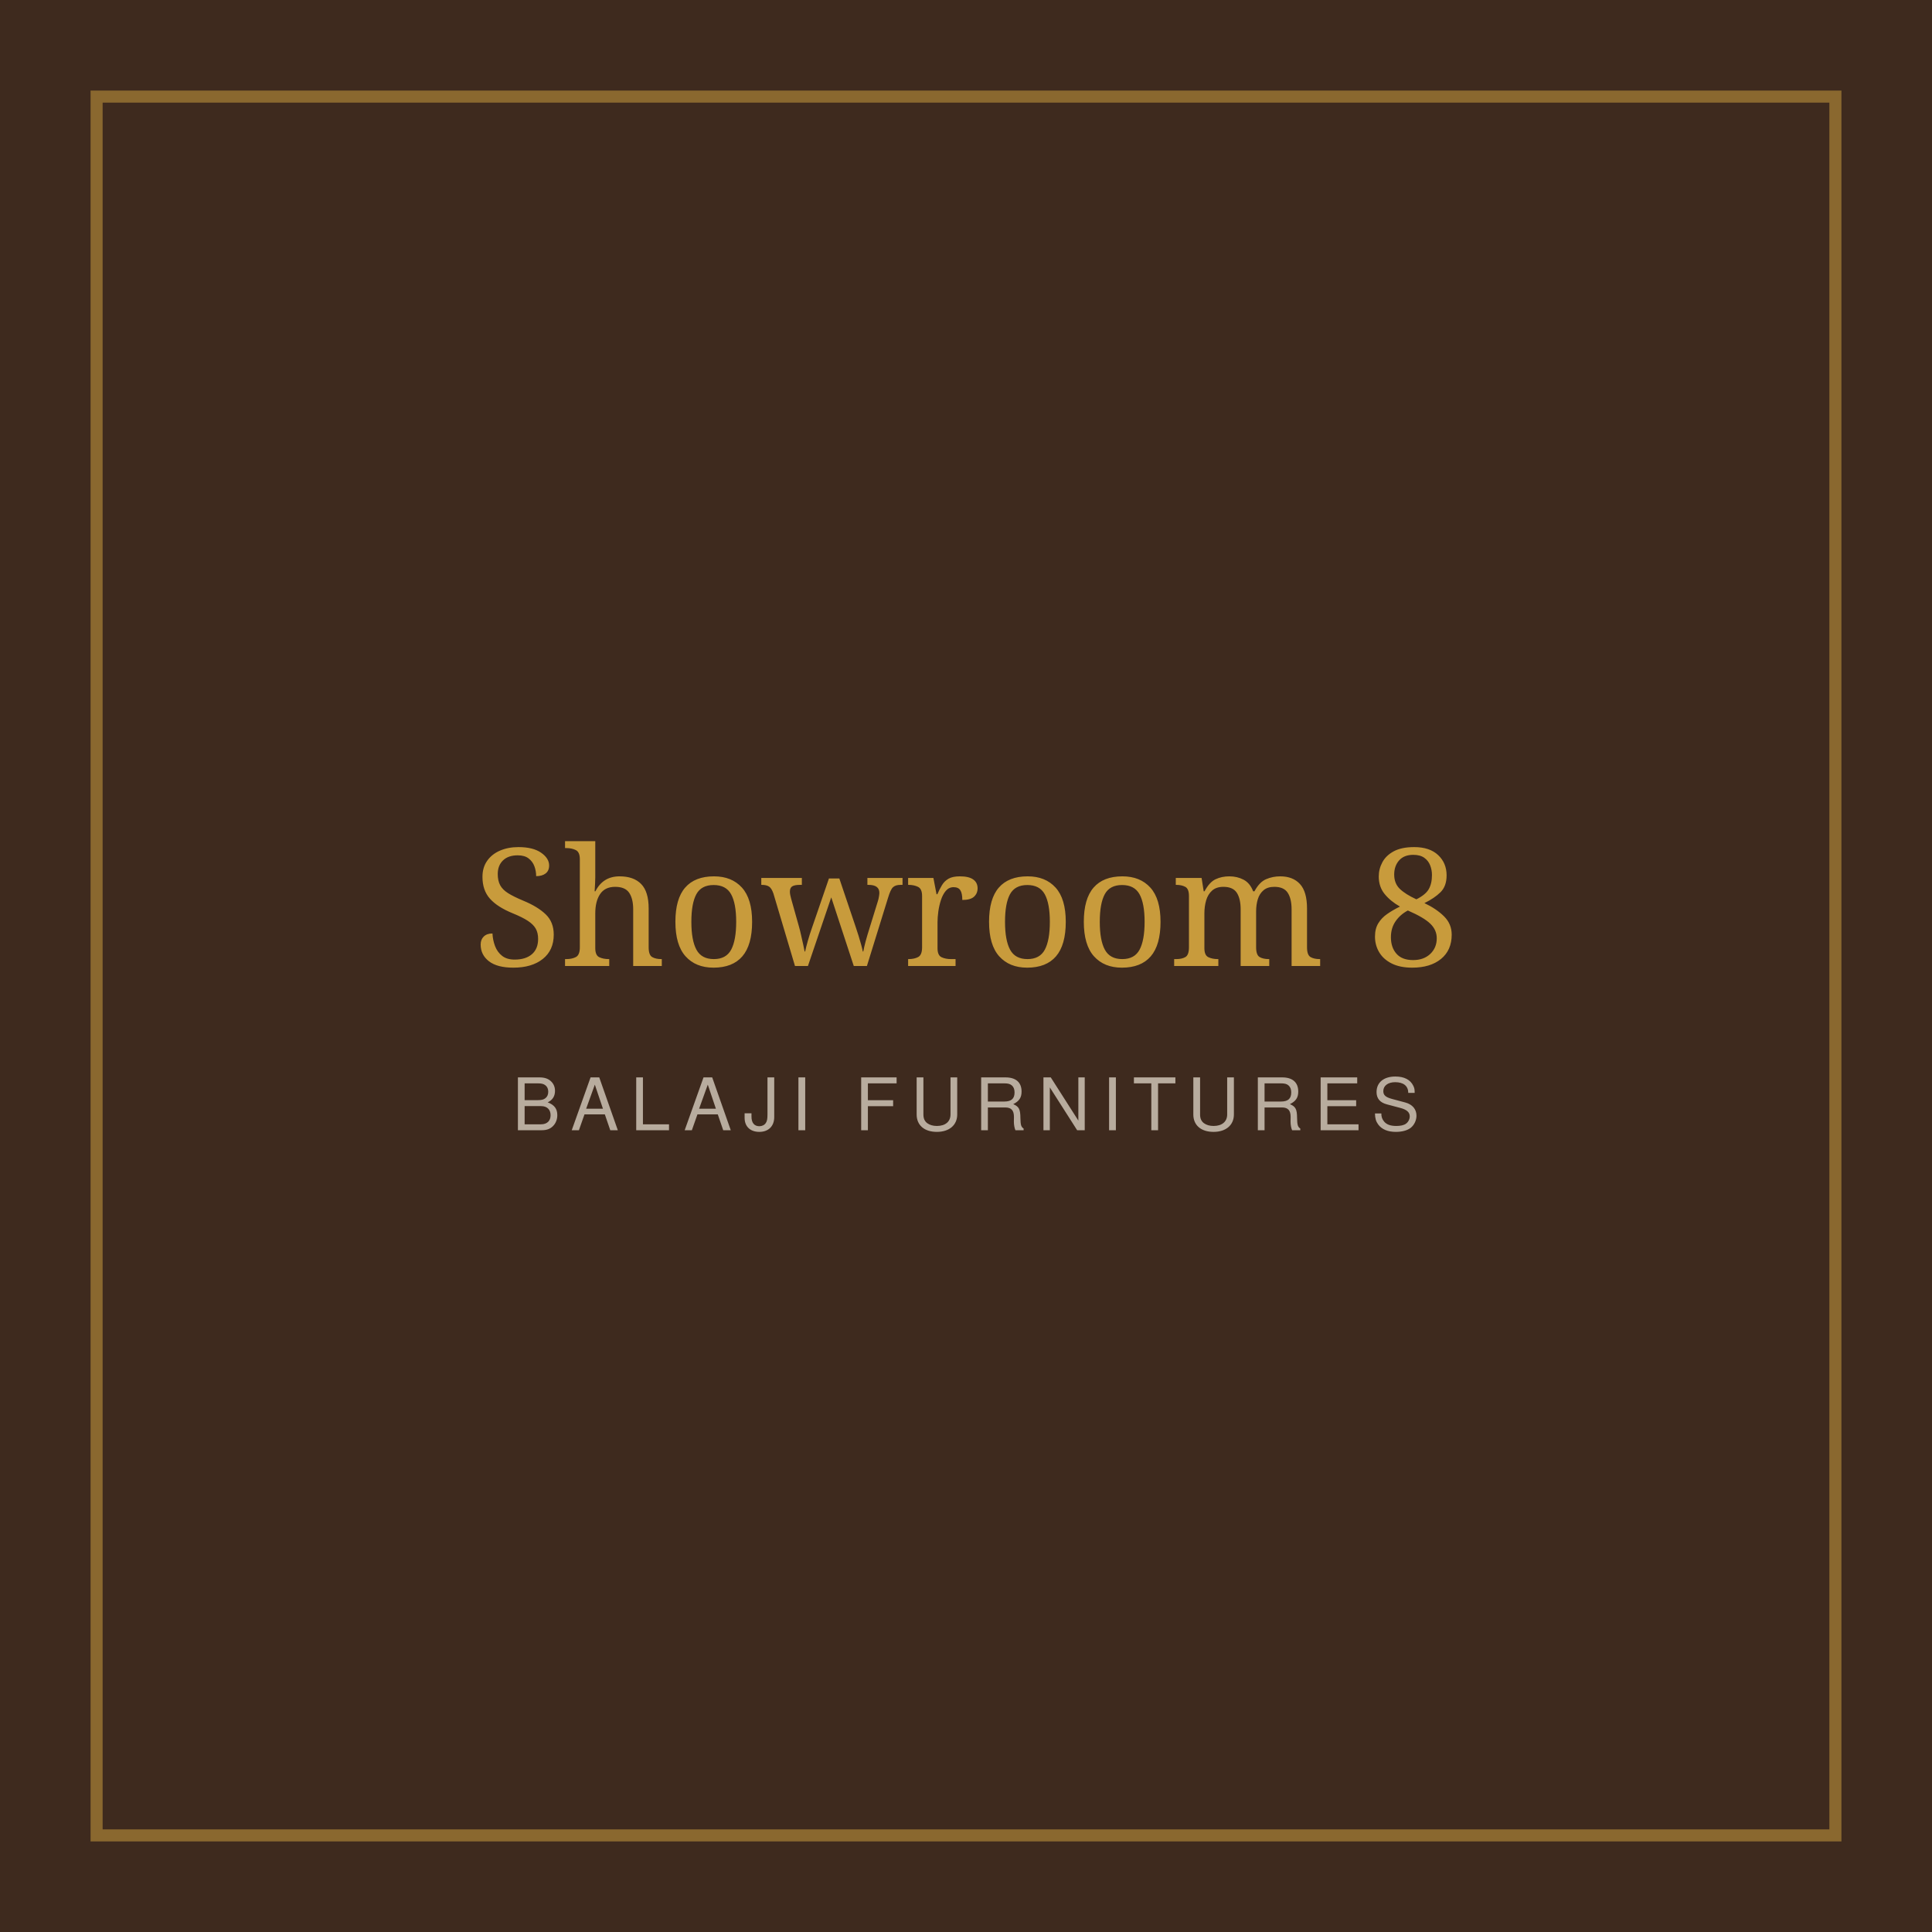
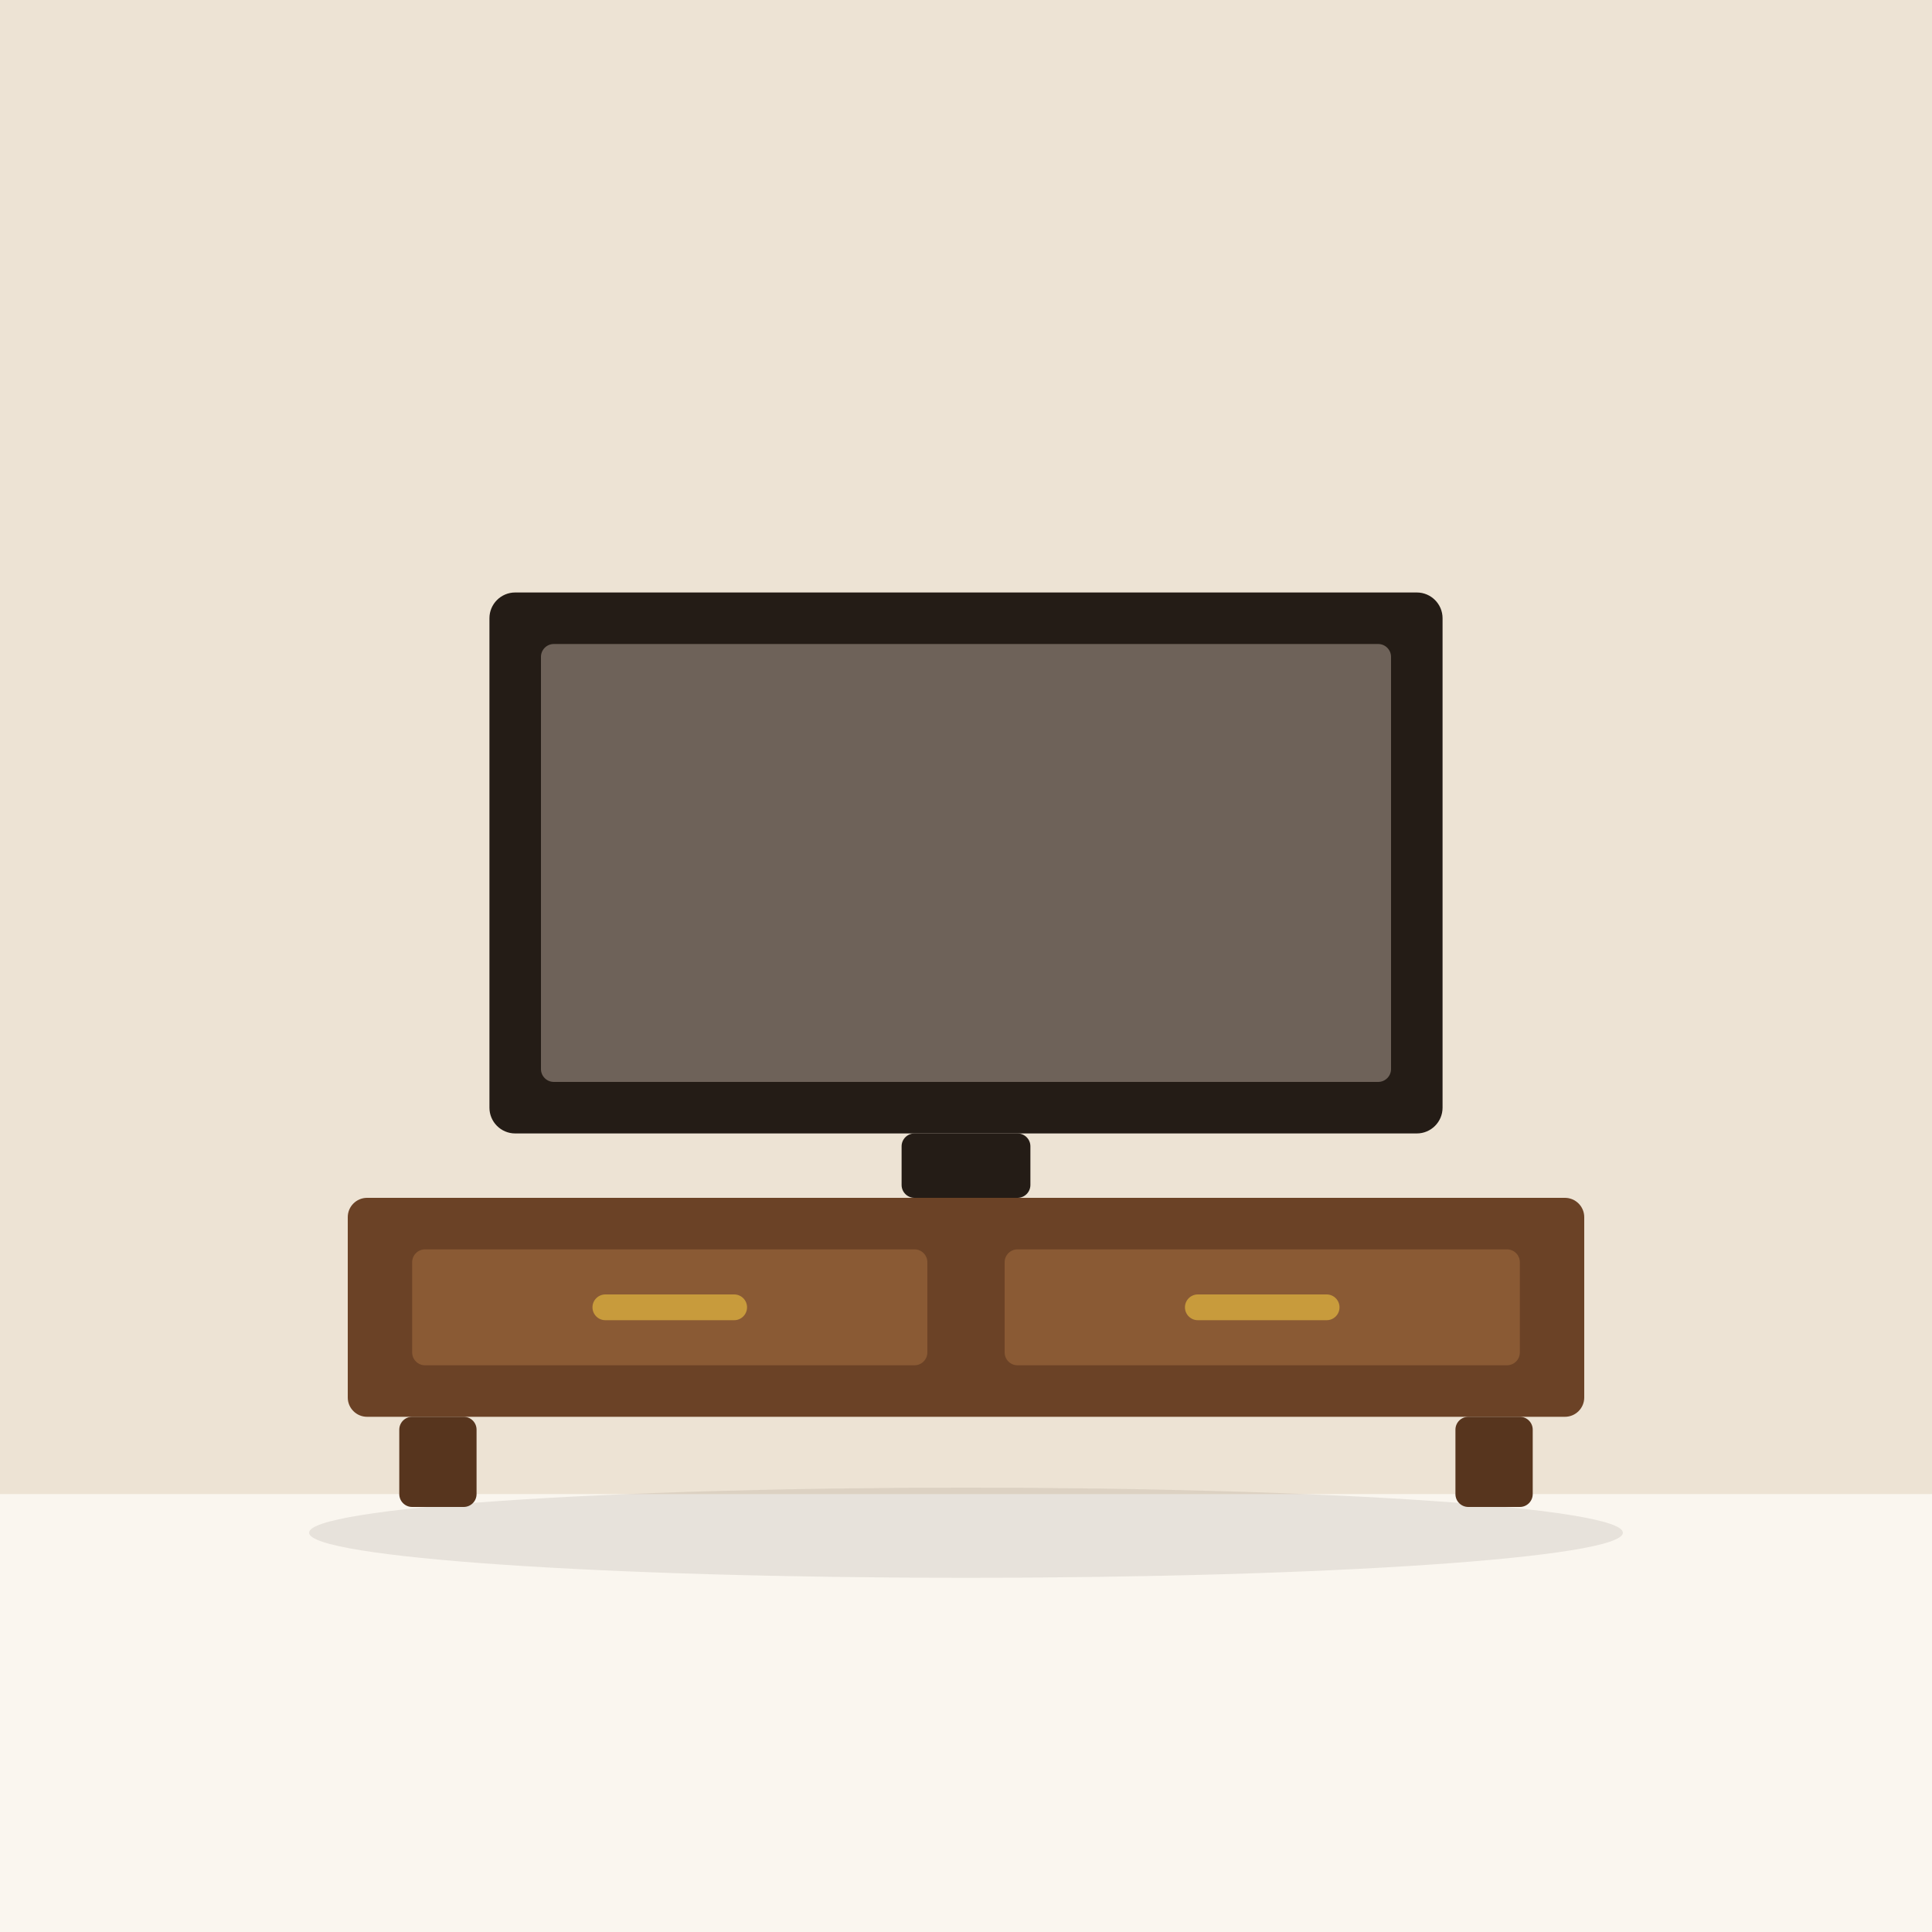
- <svg xmlns="http://www.w3.org/2000/svg" width="800" height="800" viewBox="0 0 800 800" role="img" aria-label="Showroom 8 placeholder">
-   <rect width="800" height="800" fill="#3E2A1E" />
-   <rect x="40" y="40" width="720" height="720" fill="none" stroke="#C89B3C" stroke-width="5" opacity="0.55" />
-   <text x="50%" y="400" text-anchor="middle" font-family="Georgia, 'Playfair Display', serif" font-size="68" fill="#C89B3C">Showroom 8</text>
-   <text x="50%" y="468" text-anchor="middle" font-family="Helvetica, Arial, sans-serif" font-size="30" fill="#EDE3D4" opacity="0.7" letter-spacing="4.8">BALAJI FURNITURES</text>
+ <svg xmlns="http://www.w3.org/2000/svg" width="800" height="800" viewBox="0 0 300 300" role="img" aria-label="Showroom photo 8">
+   <rect width="300" height="300" fill="#EDE3D4" />
+   <rect x="0" y="232" width="300" height="68" rx="0" fill="#FAF6EF" />
+   <ellipse cx="150" cy="238" rx="102" ry="7" fill="#3E2A1E" opacity="0.10" />
+   <g transform="translate(-50,0)">
+     <rect x="126" y="92" width="148" height="84" rx="4" fill="#241C16" />
+     <rect x="134" y="100" width="132" height="68" rx="2" fill="#6E6259" />
+     <rect x="190" y="176" width="20" height="10" rx="2" fill="#241C16" />
+     <rect x="104" y="186" width="192" height="34" rx="3" fill="#6B4226" />
+     <rect x="114" y="194" width="80" height="18" rx="2" fill="#8A5A34" />
+     <rect x="206" y="194" width="80" height="18" rx="2" fill="#8A5A34" />
+     <rect x="142" y="201" width="24" height="4" rx="2" fill="#C89B3C" />
+     <rect x="234" y="201" width="24" height="4" rx="2" fill="#C89B3C" />
+     <rect x="112" y="220" width="12" height="14" rx="2" fill="#57351E" />
+     <rect x="276" y="220" width="12" height="14" rx="2" fill="#57351E" />
+   </g>
</svg>
